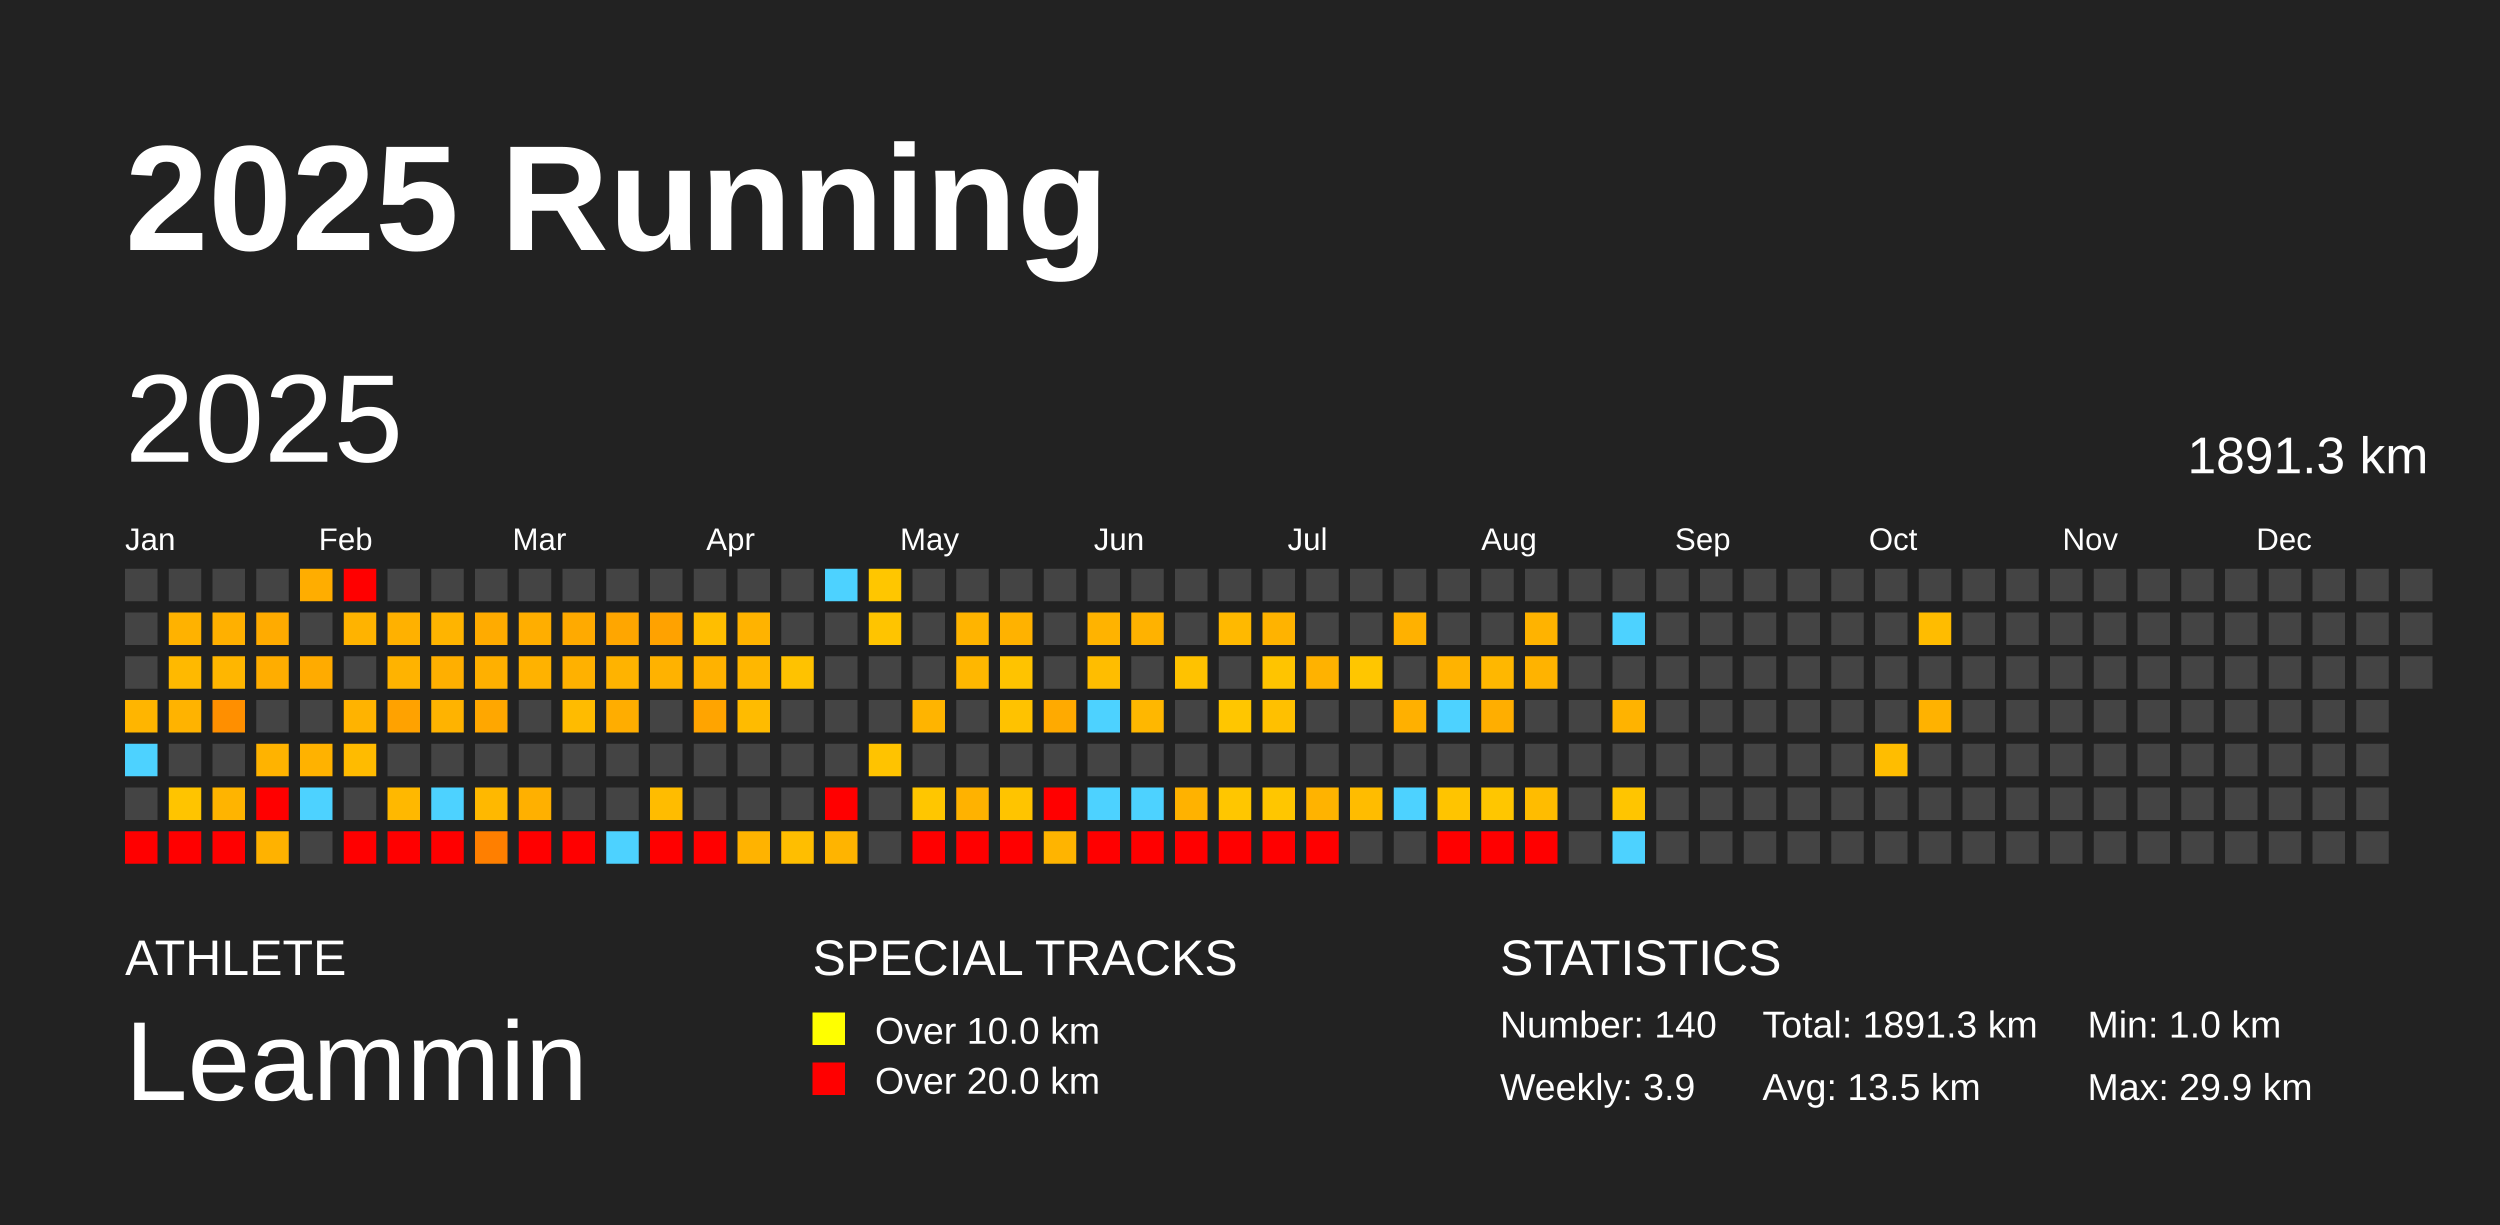
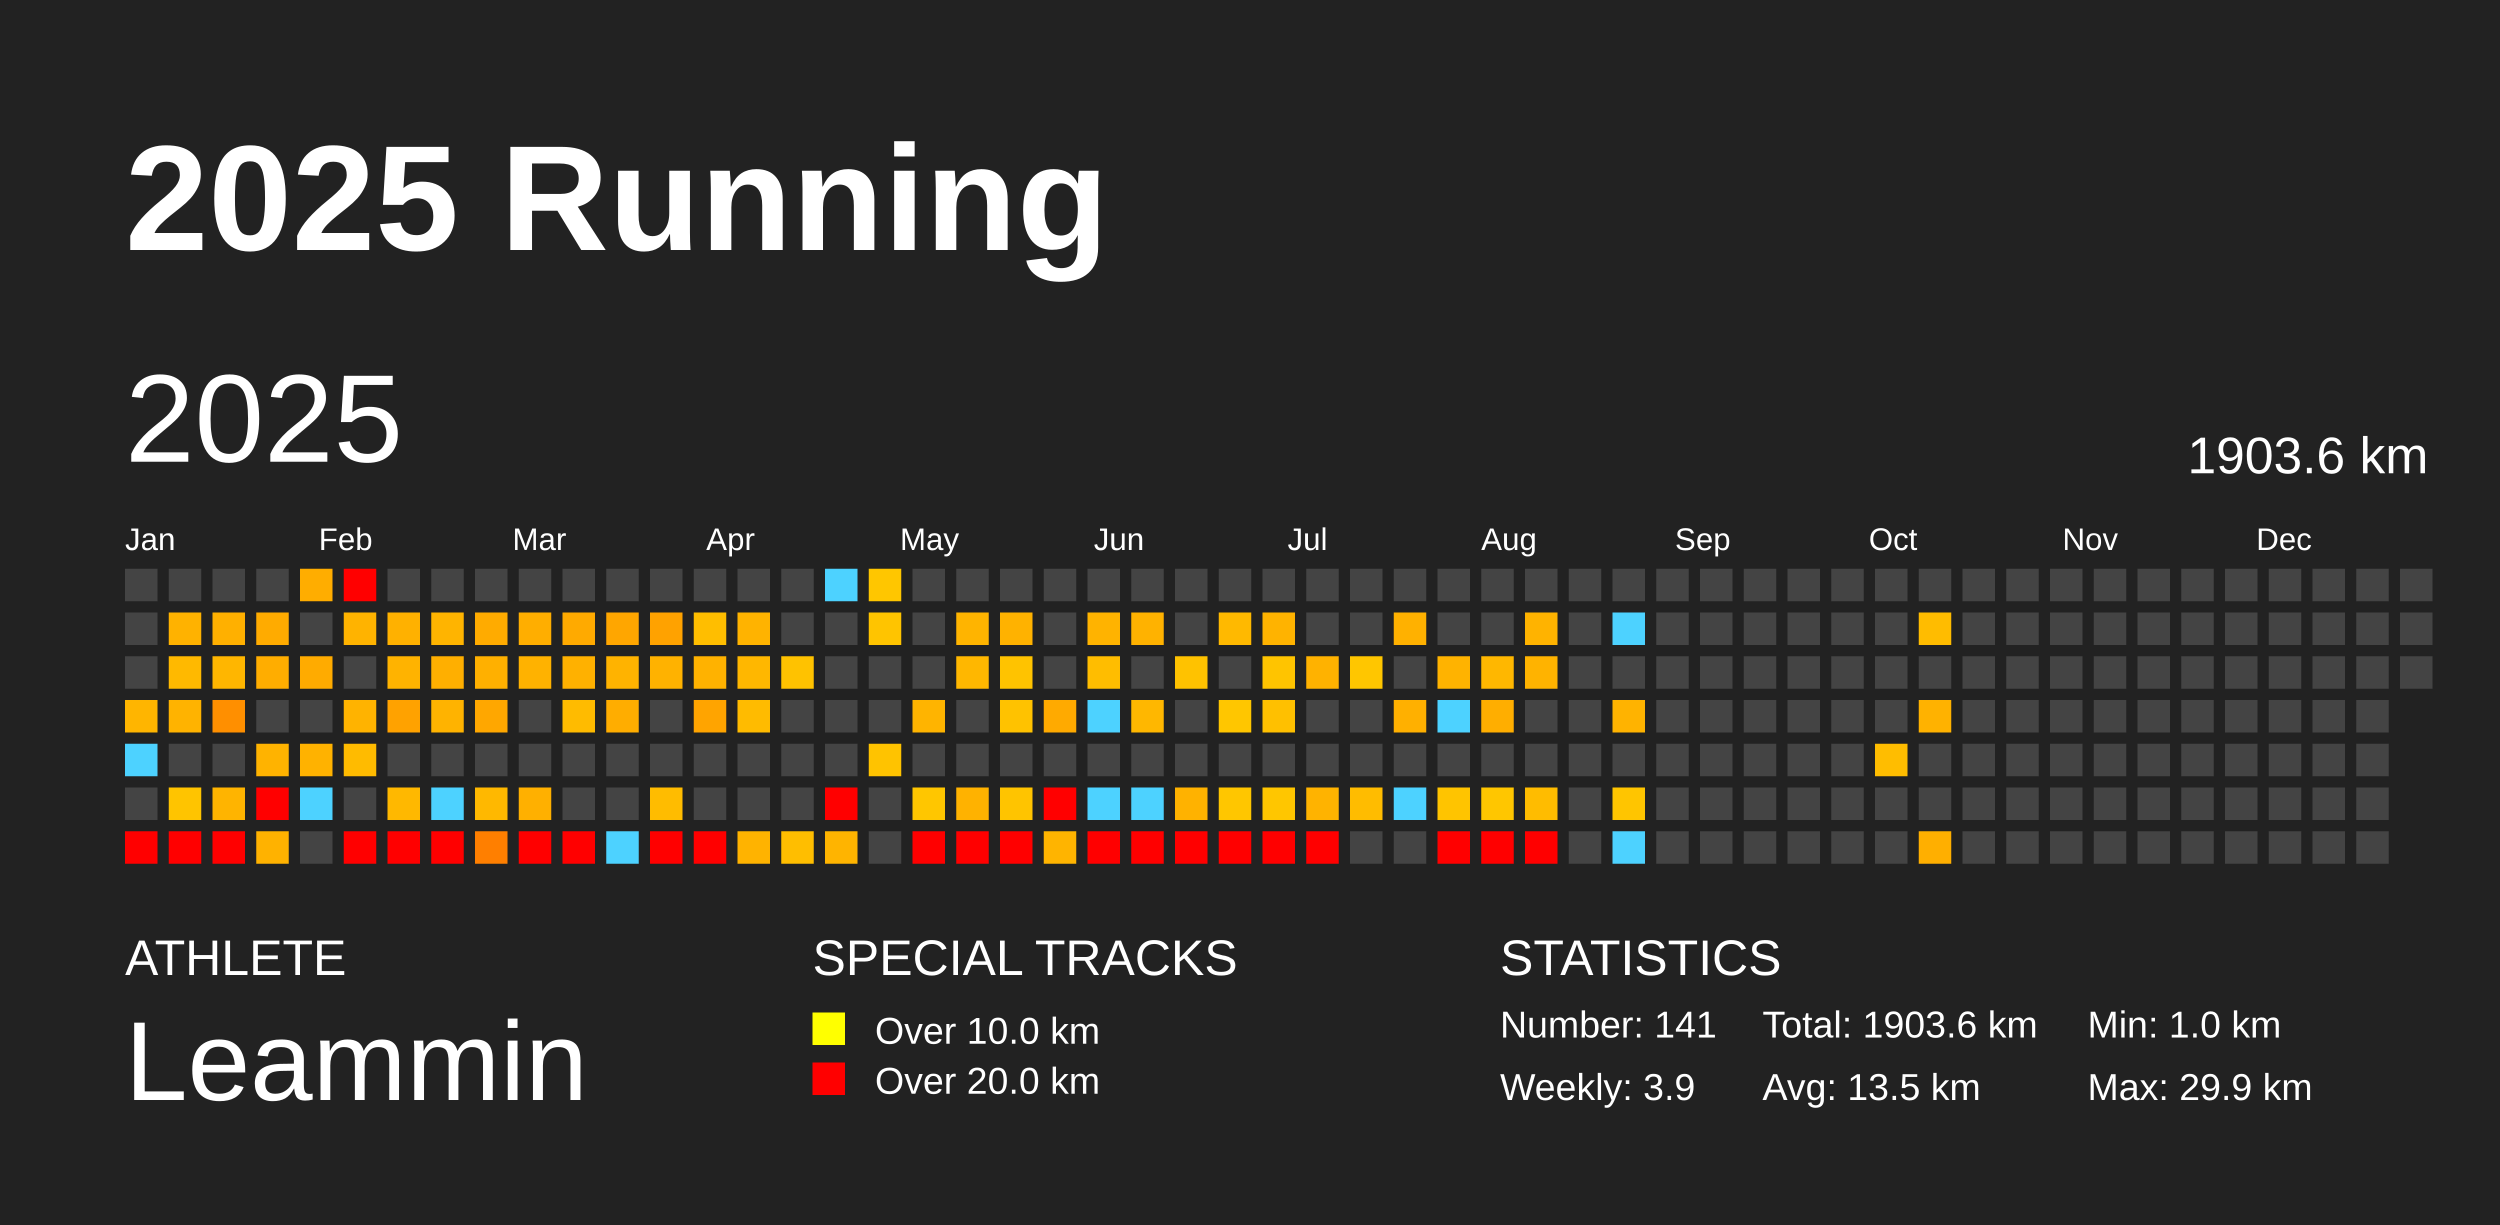
<svg xmlns="http://www.w3.org/2000/svg" baseProfile="full" height="98mm" version="1.1" viewBox="0,0,200,98" width="200mm">
  <defs />
  <rect fill="#222222" height="98" width="200" x="0" y="0" />
  <text fill="#FFFFFF" style="font-size:12px; font-family:Arial; font-weight:bold;" x="10" y="20">2025 Running</text>
  <text fill="#FFFFFF" style="font-size:4px; font-family:Arial" x="10" y="78">ATHLETE</text>
  <text fill="#FFFFFF" style="font-size:9px; font-family:Arial" x="10" y="88">Leammin</text>
  <text fill="#FFFFFF" style="font-size:4px; font-family:Arial" x="65" y="78">SPECIAL TRACKS</text>
  <rect fill="yellow" height="2.6" width="2.6" x="65" y="81" />
  <text fill="#FFFFFF" style="font-size:3px; font-family:Arial" x="70" y="83.5">Over 10.0 km</text>
  <rect fill="red" height="2.6" width="2.6" x="65" y="85" />
  <text fill="#FFFFFF" style="font-size:3px; font-family:Arial" x="70" y="87.5">Over 20.0 km</text>
  <text fill="#FFFFFF" style="font-size:4px; font-family:Arial" x="120" y="78">STATISTICS</text>
-   <text fill="#FFFFFF" style="font-size:3px; font-family:Arial" x="120" y="83">Number: 140</text>
+   <text fill="#FFFFFF" style="font-size:3px; font-family:Arial" x="120" y="83">Number: 141</text>
  <text fill="#FFFFFF" style="font-size:3px; font-family:Arial" x="120" y="88">Weekly: 3.9</text>
-   <text fill="#FFFFFF" style="font-size:3px; font-family:Arial" x="141" y="83">Total: 1891.3 km</text>
+   <text fill="#FFFFFF" style="font-size:3px; font-family:Arial" x="141" y="83">Total: 1903.6 km</text>
  <text fill="#FFFFFF" style="font-size:3px; font-family:Arial" x="141" y="88">Avg: 13.5 km</text>
  <text fill="#FFFFFF" style="font-size:3px; font-family:Arial" x="167" y="83">Min: 1.0 km</text>
  <text fill="#FFFFFF" style="font-size:3px; font-family:Arial" x="167" y="88">Max: 29.9 km</text>
  <text dominant-baseline="hanging" fill="#FFFFFF" style="font-size:10.0px; font-family:Arial;" x="10" y="30">2025</text>
-   <text dominant-baseline="hanging" fill="#FFFFFF" style="font-size:4.125px; font-family:Arial;" x="175" y="35">1891.3 km</text>
+   <text dominant-baseline="hanging" fill="#FFFFFF" style="font-size:4.125px; font-family:Arial;" x="175" y="35">1903.6 km</text>
  <text fill="#FFFFFF" style="font-size:2.5px; font-family:Arial" x="10.0" y="44">Jan</text>
  <text fill="#FFFFFF" style="font-size:2.5px; font-family:Arial" x="25.5" y="44">Feb</text>
  <text fill="#FFFFFF" style="font-size:2.5px; font-family:Arial" x="41.0" y="44">Mar</text>
  <text fill="#FFFFFF" style="font-size:2.5px; font-family:Arial" x="56.5" y="44">Apr</text>
  <text fill="#FFFFFF" style="font-size:2.5px; font-family:Arial" x="72.0" y="44">May</text>
  <text fill="#FFFFFF" style="font-size:2.5px; font-family:Arial" x="87.5" y="44">Jun</text>
  <text fill="#FFFFFF" style="font-size:2.5px; font-family:Arial" x="103.0" y="44">Jul</text>
  <text fill="#FFFFFF" style="font-size:2.5px; font-family:Arial" x="118.5" y="44">Aug</text>
  <text fill="#FFFFFF" style="font-size:2.5px; font-family:Arial" x="134.0" y="44">Sep</text>
  <text fill="#FFFFFF" style="font-size:2.5px; font-family:Arial" x="149.5" y="44">Oct</text>
  <text fill="#FFFFFF" style="font-size:2.5px; font-family:Arial" x="165.0" y="44">Nov</text>
  <text fill="#FFFFFF" style="font-size:2.5px; font-family:Arial" x="180.5" y="44">Dec</text>
  <rect fill="#444444" height="2.6" width="2.6" x="10.0" y="45.5" />
  <rect fill="#444444" height="2.6" width="2.6" x="10.0" y="49.0" />
  <rect fill="#444444" height="2.6" width="2.6" x="10.0" y="52.5" />
  <rect fill="#ffb500" height="2.6" width="2.6" x="10.0" y="56.0" />
  <rect fill="#4dd2ff" height="2.6" width="2.6" x="10.0" y="59.5" />
  <rect fill="#444444" height="2.6" width="2.6" x="10.0" y="63.0" />
  <rect fill="red" height="2.6" width="2.6" x="10.0" y="66.5" />
  <rect fill="#444444" height="2.6" width="2.6" x="13.5" y="45.5" />
  <rect fill="#ffb200" height="2.6" width="2.6" x="13.5" y="49.0" />
  <rect fill="#ffb900" height="2.6" width="2.6" x="13.5" y="52.5" />
  <rect fill="#ffb300" height="2.6" width="2.6" x="13.5" y="56.0" />
  <rect fill="#444444" height="2.6" width="2.6" x="13.5" y="59.5" />
  <rect fill="#ffc400" height="2.6" width="2.6" x="13.5" y="63.0" />
  <rect fill="red" height="2.6" width="2.6" x="13.5" y="66.5" />
  <rect fill="#444444" height="2.6" width="2.6" x="17.0" y="45.5" />
  <rect fill="#ffb000" height="2.6" width="2.6" x="17.0" y="49.0" />
  <rect fill="#ffb600" height="2.6" width="2.6" x="17.0" y="52.5" />
  <rect fill="#ff8f00" height="2.6" width="2.6" x="17.0" y="56.0" />
  <rect fill="#444444" height="2.6" width="2.6" x="17.0" y="59.5" />
  <rect fill="#ffb400" height="2.6" width="2.6" x="17.0" y="63.0" />
  <rect fill="red" height="2.6" width="2.6" x="17.0" y="66.5" />
  <rect fill="#444444" height="2.6" width="2.6" x="20.5" y="45.5" />
  <rect fill="#ffab00" height="2.6" width="2.6" x="20.5" y="49.0" />
  <rect fill="#ffad00" height="2.6" width="2.6" x="20.5" y="52.5" />
  <rect fill="#444444" height="2.6" width="2.6" x="20.5" y="56.0" />
  <rect fill="#ffb300" height="2.6" width="2.6" x="20.5" y="59.5" />
  <rect fill="red" height="2.6" width="2.6" x="20.5" y="63.0" />
  <rect fill="#ffb200" height="2.6" width="2.6" x="20.5" y="66.5" />
  <rect fill="#ffad00" height="2.6" width="2.6" x="24.0" y="45.5" />
  <rect fill="#444444" height="2.6" width="2.6" x="24.0" y="49.0" />
  <rect fill="#ffab00" height="2.6" width="2.6" x="24.0" y="52.5" />
  <rect fill="#444444" height="2.6" width="2.6" x="24.0" y="56.0" />
  <rect fill="#ffb200" height="2.6" width="2.6" x="24.0" y="59.5" />
  <rect fill="#4dd2ff" height="2.6" width="2.6" x="24.0" y="63.0" />
  <rect fill="#444444" height="2.6" width="2.6" x="24.0" y="66.5" />
  <rect fill="red" height="2.6" width="2.6" x="27.5" y="45.5" />
  <rect fill="#ffb300" height="2.6" width="2.6" x="27.5" y="49.0" />
  <rect fill="#444444" height="2.6" width="2.6" x="27.5" y="52.5" />
  <rect fill="#ffb300" height="2.6" width="2.6" x="27.5" y="56.0" />
  <rect fill="#ffbb00" height="2.6" width="2.6" x="27.5" y="59.5" />
  <rect fill="#444444" height="2.6" width="2.6" x="27.5" y="63.0" />
  <rect fill="red" height="2.6" width="2.6" x="27.5" y="66.5" />
  <rect fill="#444444" height="2.6" width="2.6" x="31.0" y="45.5" />
  <rect fill="#ffb100" height="2.6" width="2.6" x="31.0" y="49.0" />
  <rect fill="#ffb300" height="2.6" width="2.6" x="31.0" y="52.5" />
  <rect fill="#ffa200" height="2.6" width="2.6" x="31.0" y="56.0" />
  <rect fill="#444444" height="2.6" width="2.6" x="31.0" y="59.5" />
  <rect fill="#ffb800" height="2.6" width="2.6" x="31.0" y="63.0" />
  <rect fill="red" height="2.6" width="2.6" x="31.0" y="66.5" />
  <rect fill="#444444" height="2.6" width="2.6" x="34.5" y="45.5" />
  <rect fill="#ffb400" height="2.6" width="2.6" x="34.5" y="49.0" />
  <rect fill="#ffaf00" height="2.6" width="2.6" x="34.5" y="52.5" />
  <rect fill="#ffb300" height="2.6" width="2.6" x="34.5" y="56.0" />
  <rect fill="#444444" height="2.6" width="2.6" x="34.5" y="59.5" />
  <rect fill="#4dd2ff" height="2.6" width="2.6" x="34.5" y="63.0" />
  <rect fill="red" height="2.6" width="2.6" x="34.5" y="66.5" />
  <rect fill="#444444" height="2.6" width="2.6" x="38.0" y="45.5" />
  <rect fill="#ffab00" height="2.6" width="2.6" x="38.0" y="49.0" />
  <rect fill="#ffb000" height="2.6" width="2.6" x="38.0" y="52.5" />
  <rect fill="#ffa700" height="2.6" width="2.6" x="38.0" y="56.0" />
  <rect fill="#444444" height="2.6" width="2.6" x="38.0" y="59.5" />
  <rect fill="#ffb800" height="2.6" width="2.6" x="38.0" y="63.0" />
  <rect fill="#ff7f00" height="2.6" width="2.6" x="38.0" y="66.5" />
  <rect fill="#444444" height="2.6" width="2.6" x="41.5" y="45.5" />
  <rect fill="#ffae00" height="2.6" width="2.6" x="41.5" y="49.0" />
  <rect fill="#ffb200" height="2.6" width="2.6" x="41.5" y="52.5" />
  <rect fill="#444444" height="2.6" width="2.6" x="41.5" y="56.0" />
  <rect fill="#444444" height="2.6" width="2.6" x="41.5" y="59.5" />
  <rect fill="#ffb000" height="2.6" width="2.6" x="41.5" y="63.0" />
  <rect fill="red" height="2.6" width="2.6" x="41.5" y="66.5" />
  <rect fill="#444444" height="2.6" width="2.6" x="45.0" y="45.5" />
  <rect fill="#ffaa00" height="2.6" width="2.6" x="45.0" y="49.0" />
  <rect fill="#ffb100" height="2.6" width="2.6" x="45.0" y="52.5" />
  <rect fill="#ffbb00" height="2.6" width="2.6" x="45.0" y="56.0" />
  <rect fill="#444444" height="2.6" width="2.6" x="45.0" y="59.5" />
  <rect fill="#444444" height="2.6" width="2.6" x="45.0" y="63.0" />
  <rect fill="red" height="2.6" width="2.6" x="45.0" y="66.5" />
  <rect fill="#444444" height="2.6" width="2.6" x="48.5" y="45.5" />
  <rect fill="#ffa600" height="2.6" width="2.6" x="48.5" y="49.0" />
  <rect fill="#ffb300" height="2.6" width="2.6" x="48.5" y="52.5" />
  <rect fill="#ffad00" height="2.6" width="2.6" x="48.5" y="56.0" />
  <rect fill="#444444" height="2.6" width="2.6" x="48.5" y="59.5" />
  <rect fill="#444444" height="2.6" width="2.6" x="48.5" y="63.0" />
  <rect fill="#4dd2ff" height="2.6" width="2.6" x="48.5" y="66.5" />
  <rect fill="#444444" height="2.6" width="2.6" x="52.0" y="45.5" />
  <rect fill="#ffa200" height="2.6" width="2.6" x="52.0" y="49.0" />
  <rect fill="#ffb200" height="2.6" width="2.6" x="52.0" y="52.5" />
  <rect fill="#444444" height="2.6" width="2.6" x="52.0" y="56.0" />
  <rect fill="#444444" height="2.6" width="2.6" x="52.0" y="59.5" />
  <rect fill="#ffbc00" height="2.6" width="2.6" x="52.0" y="63.0" />
  <rect fill="red" height="2.6" width="2.6" x="52.0" y="66.5" />
  <rect fill="#444444" height="2.6" width="2.6" x="55.5" y="45.5" />
  <rect fill="#ffbe00" height="2.6" width="2.6" x="55.5" y="49.0" />
  <rect fill="#ffb200" height="2.6" width="2.6" x="55.5" y="52.5" />
  <rect fill="#ffa400" height="2.6" width="2.6" x="55.5" y="56.0" />
  <rect fill="#444444" height="2.6" width="2.6" x="55.5" y="59.5" />
  <rect fill="#444444" height="2.6" width="2.6" x="55.5" y="63.0" />
  <rect fill="red" height="2.6" width="2.6" x="55.5" y="66.5" />
  <rect fill="#444444" height="2.6" width="2.6" x="59.0" y="45.5" />
  <rect fill="#ffb300" height="2.6" width="2.6" x="59.0" y="49.0" />
  <rect fill="#ffb700" height="2.6" width="2.6" x="59.0" y="52.5" />
  <rect fill="#ffbb00" height="2.6" width="2.6" x="59.0" y="56.0" />
  <rect fill="#444444" height="2.6" width="2.6" x="59.0" y="59.5" />
  <rect fill="#444444" height="2.6" width="2.6" x="59.0" y="63.0" />
  <rect fill="#ffb300" height="2.6" width="2.6" x="59.0" y="66.5" />
  <rect fill="#444444" height="2.6" width="2.6" x="62.5" y="45.5" />
  <rect fill="#444444" height="2.6" width="2.6" x="62.5" y="49.0" />
  <rect fill="#ffc200" height="2.6" width="2.6" x="62.5" y="52.5" />
  <rect fill="#444444" height="2.6" width="2.6" x="62.5" y="56.0" />
  <rect fill="#444444" height="2.6" width="2.6" x="62.5" y="59.5" />
  <rect fill="#444444" height="2.6" width="2.6" x="62.5" y="63.0" />
  <rect fill="#ffbe00" height="2.6" width="2.6" x="62.5" y="66.5" />
  <rect fill="#4dd2ff" height="2.6" width="2.6" x="66.0" y="45.5" />
  <rect fill="#444444" height="2.6" width="2.6" x="66.0" y="49.0" />
  <rect fill="#444444" height="2.6" width="2.6" x="66.0" y="52.5" />
  <rect fill="#444444" height="2.6" width="2.6" x="66.0" y="56.0" />
  <rect fill="#444444" height="2.6" width="2.6" x="66.0" y="59.5" />
  <rect fill="red" height="2.6" width="2.6" x="66.0" y="63.0" />
  <rect fill="#ffb400" height="2.6" width="2.6" x="66.0" y="66.5" />
  <rect fill="#ffc600" height="2.6" width="2.6" x="69.5" y="45.5" />
  <rect fill="#ffc400" height="2.6" width="2.6" x="69.5" y="49.0" />
  <rect fill="#444444" height="2.6" width="2.6" x="69.5" y="52.5" />
  <rect fill="#444444" height="2.6" width="2.6" x="69.5" y="56.0" />
  <rect fill="#ffc300" height="2.6" width="2.6" x="69.5" y="59.5" />
  <rect fill="#444444" height="2.6" width="2.6" x="69.5" y="63.0" />
  <rect fill="#444444" height="2.6" width="2.6" x="69.5" y="66.5" />
  <rect fill="#444444" height="2.6" width="2.6" x="73.0" y="45.5" />
  <rect fill="#444444" height="2.6" width="2.6" x="73.0" y="49.0" />
  <rect fill="#444444" height="2.6" width="2.6" x="73.0" y="52.5" />
  <rect fill="#ffb400" height="2.6" width="2.6" x="73.0" y="56.0" />
  <rect fill="#444444" height="2.6" width="2.6" x="73.0" y="59.5" />
  <rect fill="#ffc600" height="2.6" width="2.6" x="73.0" y="63.0" />
  <rect fill="red" height="2.6" width="2.6" x="73.0" y="66.5" />
  <rect fill="#444444" height="2.6" width="2.6" x="76.5" y="45.5" />
  <rect fill="#ffb400" height="2.6" width="2.6" x="76.5" y="49.0" />
  <rect fill="#ffb700" height="2.6" width="2.6" x="76.5" y="52.5" />
  <rect fill="#444444" height="2.6" width="2.6" x="76.5" y="56.0" />
  <rect fill="#444444" height="2.6" width="2.6" x="76.5" y="59.5" />
  <rect fill="#ffb200" height="2.6" width="2.6" x="76.5" y="63.0" />
  <rect fill="red" height="2.6" width="2.6" x="76.5" y="66.5" />
  <rect fill="#444444" height="2.6" width="2.6" x="80.0" y="45.5" />
  <rect fill="#ffb200" height="2.6" width="2.6" x="80.0" y="49.0" />
  <rect fill="#ffc300" height="2.6" width="2.6" x="80.0" y="52.5" />
  <rect fill="#ffc200" height="2.6" width="2.6" x="80.0" y="56.0" />
  <rect fill="#444444" height="2.6" width="2.6" x="80.0" y="59.5" />
  <rect fill="#ffc400" height="2.6" width="2.6" x="80.0" y="63.0" />
  <rect fill="red" height="2.6" width="2.6" x="80.0" y="66.5" />
  <rect fill="#444444" height="2.6" width="2.6" x="83.5" y="45.5" />
  <rect fill="#444444" height="2.6" width="2.6" x="83.5" y="49.0" />
  <rect fill="#444444" height="2.6" width="2.6" x="83.5" y="52.5" />
  <rect fill="#ffaa00" height="2.6" width="2.6" x="83.5" y="56.0" />
  <rect fill="#444444" height="2.6" width="2.6" x="83.5" y="59.5" />
  <rect fill="red" height="2.6" width="2.6" x="83.5" y="63.0" />
  <rect fill="#ffb400" height="2.6" width="2.6" x="83.5" y="66.5" />
  <rect fill="#444444" height="2.6" width="2.6" x="87.0" y="45.5" />
  <rect fill="#ffb300" height="2.6" width="2.6" x="87.0" y="49.0" />
  <rect fill="#ffbd00" height="2.6" width="2.6" x="87.0" y="52.5" />
  <rect fill="#4dd2ff" height="2.6" width="2.6" x="87.0" y="56.0" />
  <rect fill="#444444" height="2.6" width="2.6" x="87.0" y="59.5" />
  <rect fill="#4dd2ff" height="2.6" width="2.6" x="87.0" y="63.0" />
  <rect fill="red" height="2.6" width="2.6" x="87.0" y="66.5" />
  <rect fill="#444444" height="2.6" width="2.6" x="90.5" y="45.5" />
  <rect fill="#ffb200" height="2.6" width="2.6" x="90.5" y="49.0" />
  <rect fill="#444444" height="2.6" width="2.6" x="90.5" y="52.5" />
  <rect fill="#ffb700" height="2.6" width="2.6" x="90.5" y="56.0" />
  <rect fill="#444444" height="2.6" width="2.6" x="90.5" y="59.5" />
  <rect fill="#4dd2ff" height="2.6" width="2.6" x="90.5" y="63.0" />
  <rect fill="red" height="2.6" width="2.6" x="90.5" y="66.5" />
  <rect fill="#444444" height="2.6" width="2.6" x="94.0" y="45.5" />
  <rect fill="#444444" height="2.6" width="2.6" x="94.0" y="49.0" />
  <rect fill="#ffc200" height="2.6" width="2.6" x="94.0" y="52.5" />
  <rect fill="#444444" height="2.6" width="2.6" x="94.0" y="56.0" />
  <rect fill="#444444" height="2.6" width="2.6" x="94.0" y="59.5" />
  <rect fill="#ffb200" height="2.6" width="2.6" x="94.0" y="63.0" />
  <rect fill="red" height="2.6" width="2.6" x="94.0" y="66.5" />
  <rect fill="#444444" height="2.6" width="2.6" x="97.5" y="45.5" />
  <rect fill="#ffb900" height="2.6" width="2.6" x="97.5" y="49.0" />
  <rect fill="#444444" height="2.6" width="2.6" x="97.5" y="52.5" />
  <rect fill="#ffc600" height="2.6" width="2.6" x="97.5" y="56.0" />
  <rect fill="#444444" height="2.6" width="2.6" x="97.5" y="59.5" />
  <rect fill="#ffc600" height="2.6" width="2.6" x="97.5" y="63.0" />
  <rect fill="red" height="2.6" width="2.6" x="97.5" y="66.5" />
  <rect fill="#444444" height="2.6" width="2.6" x="101.0" y="45.5" />
  <rect fill="#ffb300" height="2.6" width="2.6" x="101.0" y="49.0" />
  <rect fill="#ffc400" height="2.6" width="2.6" x="101.0" y="52.5" />
  <rect fill="#ffc000" height="2.6" width="2.6" x="101.0" y="56.0" />
  <rect fill="#444444" height="2.6" width="2.6" x="101.0" y="59.5" />
  <rect fill="#ffc600" height="2.6" width="2.6" x="101.0" y="63.0" />
  <rect fill="red" height="2.6" width="2.6" x="101.0" y="66.5" />
  <rect fill="#444444" height="2.6" width="2.6" x="104.5" y="45.5" />
  <rect fill="#444444" height="2.6" width="2.6" x="104.5" y="49.0" />
  <rect fill="#ffb200" height="2.6" width="2.6" x="104.5" y="52.5" />
  <rect fill="#444444" height="2.6" width="2.6" x="104.5" y="56.0" />
  <rect fill="#444444" height="2.6" width="2.6" x="104.5" y="59.5" />
  <rect fill="#ffb300" height="2.6" width="2.6" x="104.5" y="63.0" />
  <rect fill="red" height="2.6" width="2.6" x="104.5" y="66.5" />
  <rect fill="#444444" height="2.6" width="2.6" x="108.0" y="45.5" />
  <rect fill="#444444" height="2.6" width="2.6" x="108.0" y="49.0" />
  <rect fill="#ffc600" height="2.6" width="2.6" x="108.0" y="52.5" />
  <rect fill="#444444" height="2.6" width="2.6" x="108.0" y="56.0" />
  <rect fill="#444444" height="2.6" width="2.6" x="108.0" y="59.5" />
  <rect fill="#ffbc00" height="2.6" width="2.6" x="108.0" y="63.0" />
  <rect fill="#444444" height="2.6" width="2.6" x="108.0" y="66.5" />
  <rect fill="#444444" height="2.6" width="2.6" x="111.5" y="45.5" />
  <rect fill="#ffb100" height="2.6" width="2.6" x="111.5" y="49.0" />
  <rect fill="#444444" height="2.6" width="2.6" x="111.5" y="52.5" />
  <rect fill="#ffb000" height="2.6" width="2.6" x="111.5" y="56.0" />
  <rect fill="#444444" height="2.6" width="2.6" x="111.5" y="59.5" />
  <rect fill="#4dd2ff" height="2.6" width="2.6" x="111.5" y="63.0" />
  <rect fill="#444444" height="2.6" width="2.6" x="111.5" y="66.5" />
  <rect fill="#444444" height="2.6" width="2.6" x="115.0" y="45.5" />
  <rect fill="#444444" height="2.6" width="2.6" x="115.0" y="49.0" />
  <rect fill="#ffb300" height="2.6" width="2.6" x="115.0" y="52.5" />
  <rect fill="#4dd2ff" height="2.6" width="2.6" x="115.0" y="56.0" />
  <rect fill="#444444" height="2.6" width="2.6" x="115.0" y="59.5" />
  <rect fill="#ffc400" height="2.6" width="2.6" x="115.0" y="63.0" />
  <rect fill="red" height="2.6" width="2.6" x="115.0" y="66.5" />
  <rect fill="#444444" height="2.6" width="2.6" x="118.5" y="45.5" />
  <rect fill="#444444" height="2.6" width="2.6" x="118.5" y="49.0" />
  <rect fill="#ffb700" height="2.6" width="2.6" x="118.5" y="52.5" />
  <rect fill="#ffae00" height="2.6" width="2.6" x="118.5" y="56.0" />
  <rect fill="#444444" height="2.6" width="2.6" x="118.5" y="59.5" />
  <rect fill="#ffc600" height="2.6" width="2.6" x="118.5" y="63.0" />
  <rect fill="red" height="2.6" width="2.6" x="118.5" y="66.5" />
  <rect fill="#444444" height="2.6" width="2.6" x="122.0" y="45.5" />
  <rect fill="#ffb300" height="2.6" width="2.6" x="122.0" y="49.0" />
  <rect fill="#ffb300" height="2.6" width="2.6" x="122.0" y="52.5" />
  <rect fill="#444444" height="2.6" width="2.6" x="122.0" y="56.0" />
  <rect fill="#444444" height="2.6" width="2.6" x="122.0" y="59.5" />
  <rect fill="#ffbc00" height="2.6" width="2.6" x="122.0" y="63.0" />
  <rect fill="red" height="2.6" width="2.6" x="122.0" y="66.5" />
  <rect fill="#444444" height="2.6" width="2.6" x="125.5" y="45.5" />
  <rect fill="#444444" height="2.6" width="2.6" x="125.5" y="49.0" />
  <rect fill="#444444" height="2.6" width="2.6" x="125.5" y="52.5" />
  <rect fill="#444444" height="2.6" width="2.6" x="125.5" y="56.0" />
  <rect fill="#444444" height="2.6" width="2.6" x="125.5" y="59.5" />
  <rect fill="#444444" height="2.6" width="2.6" x="125.5" y="63.0" />
  <rect fill="#444444" height="2.6" width="2.6" x="125.5" y="66.5" />
  <rect fill="#444444" height="2.6" width="2.6" x="129.0" y="45.5" />
  <rect fill="#4dd2ff" height="2.6" width="2.6" x="129.0" y="49.0" />
  <rect fill="#444444" height="2.6" width="2.6" x="129.0" y="52.5" />
  <rect fill="#ffb300" height="2.6" width="2.6" x="129.0" y="56.0" />
  <rect fill="#444444" height="2.6" width="2.6" x="129.0" y="59.5" />
  <rect fill="#ffc500" height="2.6" width="2.6" x="129.0" y="63.0" />
  <rect fill="#4dd2ff" height="2.6" width="2.6" x="129.0" y="66.5" />
  <rect fill="#444444" height="2.6" width="2.6" x="132.5" y="45.5" />
  <rect fill="#444444" height="2.6" width="2.6" x="132.5" y="49.0" />
  <rect fill="#444444" height="2.6" width="2.6" x="132.5" y="52.5" />
  <rect fill="#444444" height="2.6" width="2.6" x="132.5" y="56.0" />
  <rect fill="#444444" height="2.6" width="2.6" x="132.5" y="59.5" />
  <rect fill="#444444" height="2.6" width="2.6" x="132.5" y="63.0" />
  <rect fill="#444444" height="2.6" width="2.6" x="132.5" y="66.5" />
  <rect fill="#444444" height="2.6" width="2.6" x="136.0" y="45.5" />
  <rect fill="#444444" height="2.6" width="2.6" x="136.0" y="49.0" />
  <rect fill="#444444" height="2.6" width="2.6" x="136.0" y="52.5" />
  <rect fill="#444444" height="2.6" width="2.6" x="136.0" y="56.0" />
  <rect fill="#444444" height="2.6" width="2.6" x="136.0" y="59.5" />
  <rect fill="#444444" height="2.6" width="2.6" x="136.0" y="63.0" />
  <rect fill="#444444" height="2.6" width="2.6" x="136.0" y="66.5" />
  <rect fill="#444444" height="2.6" width="2.6" x="139.5" y="45.5" />
  <rect fill="#444444" height="2.6" width="2.6" x="139.5" y="49.0" />
  <rect fill="#444444" height="2.6" width="2.6" x="139.5" y="52.5" />
  <rect fill="#444444" height="2.6" width="2.6" x="139.5" y="56.0" />
  <rect fill="#444444" height="2.6" width="2.6" x="139.5" y="59.5" />
  <rect fill="#444444" height="2.6" width="2.6" x="139.5" y="63.0" />
  <rect fill="#444444" height="2.6" width="2.6" x="139.5" y="66.5" />
  <rect fill="#444444" height="2.6" width="2.6" x="143.0" y="45.5" />
  <rect fill="#444444" height="2.6" width="2.6" x="143.0" y="49.0" />
  <rect fill="#444444" height="2.6" width="2.6" x="143.0" y="52.5" />
  <rect fill="#444444" height="2.6" width="2.6" x="143.0" y="56.0" />
  <rect fill="#444444" height="2.6" width="2.6" x="143.0" y="59.5" />
  <rect fill="#444444" height="2.6" width="2.6" x="143.0" y="63.0" />
  <rect fill="#444444" height="2.6" width="2.6" x="143.0" y="66.5" />
  <rect fill="#444444" height="2.6" width="2.6" x="146.5" y="45.5" />
  <rect fill="#444444" height="2.6" width="2.6" x="146.5" y="49.0" />
  <rect fill="#444444" height="2.6" width="2.6" x="146.5" y="52.5" />
  <rect fill="#444444" height="2.6" width="2.6" x="146.5" y="56.0" />
  <rect fill="#444444" height="2.6" width="2.6" x="146.5" y="59.5" />
  <rect fill="#444444" height="2.6" width="2.6" x="146.5" y="63.0" />
  <rect fill="#444444" height="2.6" width="2.6" x="146.5" y="66.5" />
  <rect fill="#444444" height="2.6" width="2.6" x="150.0" y="45.5" />
  <rect fill="#444444" height="2.6" width="2.6" x="150.0" y="49.0" />
  <rect fill="#444444" height="2.6" width="2.6" x="150.0" y="52.5" />
  <rect fill="#444444" height="2.6" width="2.6" x="150.0" y="56.0" />
  <rect fill="#ffbd00" height="2.6" width="2.6" x="150.0" y="59.5" />
  <rect fill="#444444" height="2.6" width="2.6" x="150.0" y="63.0" />
  <rect fill="#444444" height="2.6" width="2.6" x="150.0" y="66.5" />
  <rect fill="#444444" height="2.6" width="2.6" x="153.5" y="45.5" />
  <rect fill="#ffbc00" height="2.6" width="2.6" x="153.5" y="49.0" />
  <rect fill="#444444" height="2.6" width="2.6" x="153.5" y="52.5" />
  <rect fill="#ffb200" height="2.6" width="2.6" x="153.5" y="56.0" />
  <rect fill="#444444" height="2.6" width="2.6" x="153.5" y="59.5" />
  <rect fill="#444444" height="2.6" width="2.6" x="153.5" y="63.0" />
-   <rect fill="#444444" height="2.6" width="2.6" x="153.5" y="66.5" />
+   <rect fill="#ffaf00" height="2.6" width="2.6" x="153.5" y="66.5" />
  <rect fill="#444444" height="2.6" width="2.6" x="157.0" y="45.5" />
  <rect fill="#444444" height="2.6" width="2.6" x="157.0" y="49.0" />
  <rect fill="#444444" height="2.6" width="2.6" x="157.0" y="52.5" />
  <rect fill="#444444" height="2.6" width="2.6" x="157.0" y="56.0" />
  <rect fill="#444444" height="2.6" width="2.6" x="157.0" y="59.5" />
  <rect fill="#444444" height="2.6" width="2.6" x="157.0" y="63.0" />
  <rect fill="#444444" height="2.6" width="2.6" x="157.0" y="66.5" />
  <rect fill="#444444" height="2.6" width="2.6" x="160.5" y="45.5" />
  <rect fill="#444444" height="2.6" width="2.6" x="160.5" y="49.0" />
  <rect fill="#444444" height="2.6" width="2.6" x="160.5" y="52.5" />
  <rect fill="#444444" height="2.6" width="2.6" x="160.5" y="56.0" />
  <rect fill="#444444" height="2.6" width="2.6" x="160.5" y="59.5" />
  <rect fill="#444444" height="2.6" width="2.6" x="160.5" y="63.0" />
  <rect fill="#444444" height="2.6" width="2.6" x="160.5" y="66.5" />
  <rect fill="#444444" height="2.6" width="2.6" x="164.0" y="45.5" />
  <rect fill="#444444" height="2.6" width="2.6" x="164.0" y="49.0" />
  <rect fill="#444444" height="2.6" width="2.6" x="164.0" y="52.5" />
  <rect fill="#444444" height="2.6" width="2.6" x="164.0" y="56.0" />
  <rect fill="#444444" height="2.6" width="2.6" x="164.0" y="59.5" />
  <rect fill="#444444" height="2.6" width="2.6" x="164.0" y="63.0" />
  <rect fill="#444444" height="2.6" width="2.6" x="164.0" y="66.5" />
  <rect fill="#444444" height="2.6" width="2.6" x="167.5" y="45.5" />
  <rect fill="#444444" height="2.6" width="2.6" x="167.5" y="49.0" />
  <rect fill="#444444" height="2.6" width="2.6" x="167.5" y="52.5" />
  <rect fill="#444444" height="2.6" width="2.6" x="167.5" y="56.0" />
  <rect fill="#444444" height="2.6" width="2.6" x="167.5" y="59.5" />
  <rect fill="#444444" height="2.6" width="2.6" x="167.5" y="63.0" />
  <rect fill="#444444" height="2.6" width="2.6" x="167.5" y="66.5" />
  <rect fill="#444444" height="2.6" width="2.6" x="171.0" y="45.5" />
  <rect fill="#444444" height="2.6" width="2.6" x="171.0" y="49.0" />
  <rect fill="#444444" height="2.6" width="2.6" x="171.0" y="52.5" />
  <rect fill="#444444" height="2.6" width="2.6" x="171.0" y="56.0" />
  <rect fill="#444444" height="2.6" width="2.6" x="171.0" y="59.5" />
  <rect fill="#444444" height="2.6" width="2.6" x="171.0" y="63.0" />
  <rect fill="#444444" height="2.6" width="2.6" x="171.0" y="66.5" />
  <rect fill="#444444" height="2.6" width="2.6" x="174.5" y="45.5" />
  <rect fill="#444444" height="2.6" width="2.6" x="174.5" y="49.0" />
  <rect fill="#444444" height="2.6" width="2.6" x="174.5" y="52.5" />
  <rect fill="#444444" height="2.6" width="2.6" x="174.5" y="56.0" />
  <rect fill="#444444" height="2.6" width="2.6" x="174.5" y="59.5" />
  <rect fill="#444444" height="2.6" width="2.6" x="174.5" y="63.0" />
  <rect fill="#444444" height="2.6" width="2.6" x="174.5" y="66.5" />
  <rect fill="#444444" height="2.6" width="2.6" x="178.0" y="45.5" />
  <rect fill="#444444" height="2.6" width="2.6" x="178.0" y="49.0" />
  <rect fill="#444444" height="2.6" width="2.6" x="178.0" y="52.5" />
  <rect fill="#444444" height="2.6" width="2.6" x="178.0" y="56.0" />
  <rect fill="#444444" height="2.6" width="2.6" x="178.0" y="59.5" />
  <rect fill="#444444" height="2.6" width="2.6" x="178.0" y="63.0" />
  <rect fill="#444444" height="2.6" width="2.6" x="178.0" y="66.5" />
  <rect fill="#444444" height="2.6" width="2.6" x="181.5" y="45.5" />
  <rect fill="#444444" height="2.6" width="2.6" x="181.5" y="49.0" />
  <rect fill="#444444" height="2.6" width="2.6" x="181.5" y="52.5" />
  <rect fill="#444444" height="2.6" width="2.6" x="181.5" y="56.0" />
  <rect fill="#444444" height="2.6" width="2.6" x="181.5" y="59.5" />
  <rect fill="#444444" height="2.6" width="2.6" x="181.5" y="63.0" />
  <rect fill="#444444" height="2.6" width="2.6" x="181.5" y="66.5" />
  <rect fill="#444444" height="2.6" width="2.6" x="185.0" y="45.5" />
  <rect fill="#444444" height="2.6" width="2.6" x="185.0" y="49.0" />
  <rect fill="#444444" height="2.6" width="2.6" x="185.0" y="52.5" />
  <rect fill="#444444" height="2.6" width="2.6" x="185.0" y="56.0" />
  <rect fill="#444444" height="2.6" width="2.6" x="185.0" y="59.5" />
  <rect fill="#444444" height="2.6" width="2.6" x="185.0" y="63.0" />
  <rect fill="#444444" height="2.6" width="2.6" x="185.0" y="66.5" />
  <rect fill="#444444" height="2.6" width="2.6" x="188.5" y="45.5" />
  <rect fill="#444444" height="2.6" width="2.6" x="188.5" y="49.0" />
  <rect fill="#444444" height="2.6" width="2.6" x="188.5" y="52.5" />
  <rect fill="#444444" height="2.6" width="2.6" x="188.5" y="56.0" />
  <rect fill="#444444" height="2.6" width="2.6" x="188.5" y="59.5" />
  <rect fill="#444444" height="2.6" width="2.6" x="188.5" y="63.0" />
  <rect fill="#444444" height="2.6" width="2.6" x="188.5" y="66.5" />
  <rect fill="#444444" height="2.6" width="2.6" x="192.0" y="45.5" />
  <rect fill="#444444" height="2.6" width="2.6" x="192.0" y="49.0" />
  <rect fill="#444444" height="2.6" width="2.6" x="192.0" y="52.5" />
</svg>
